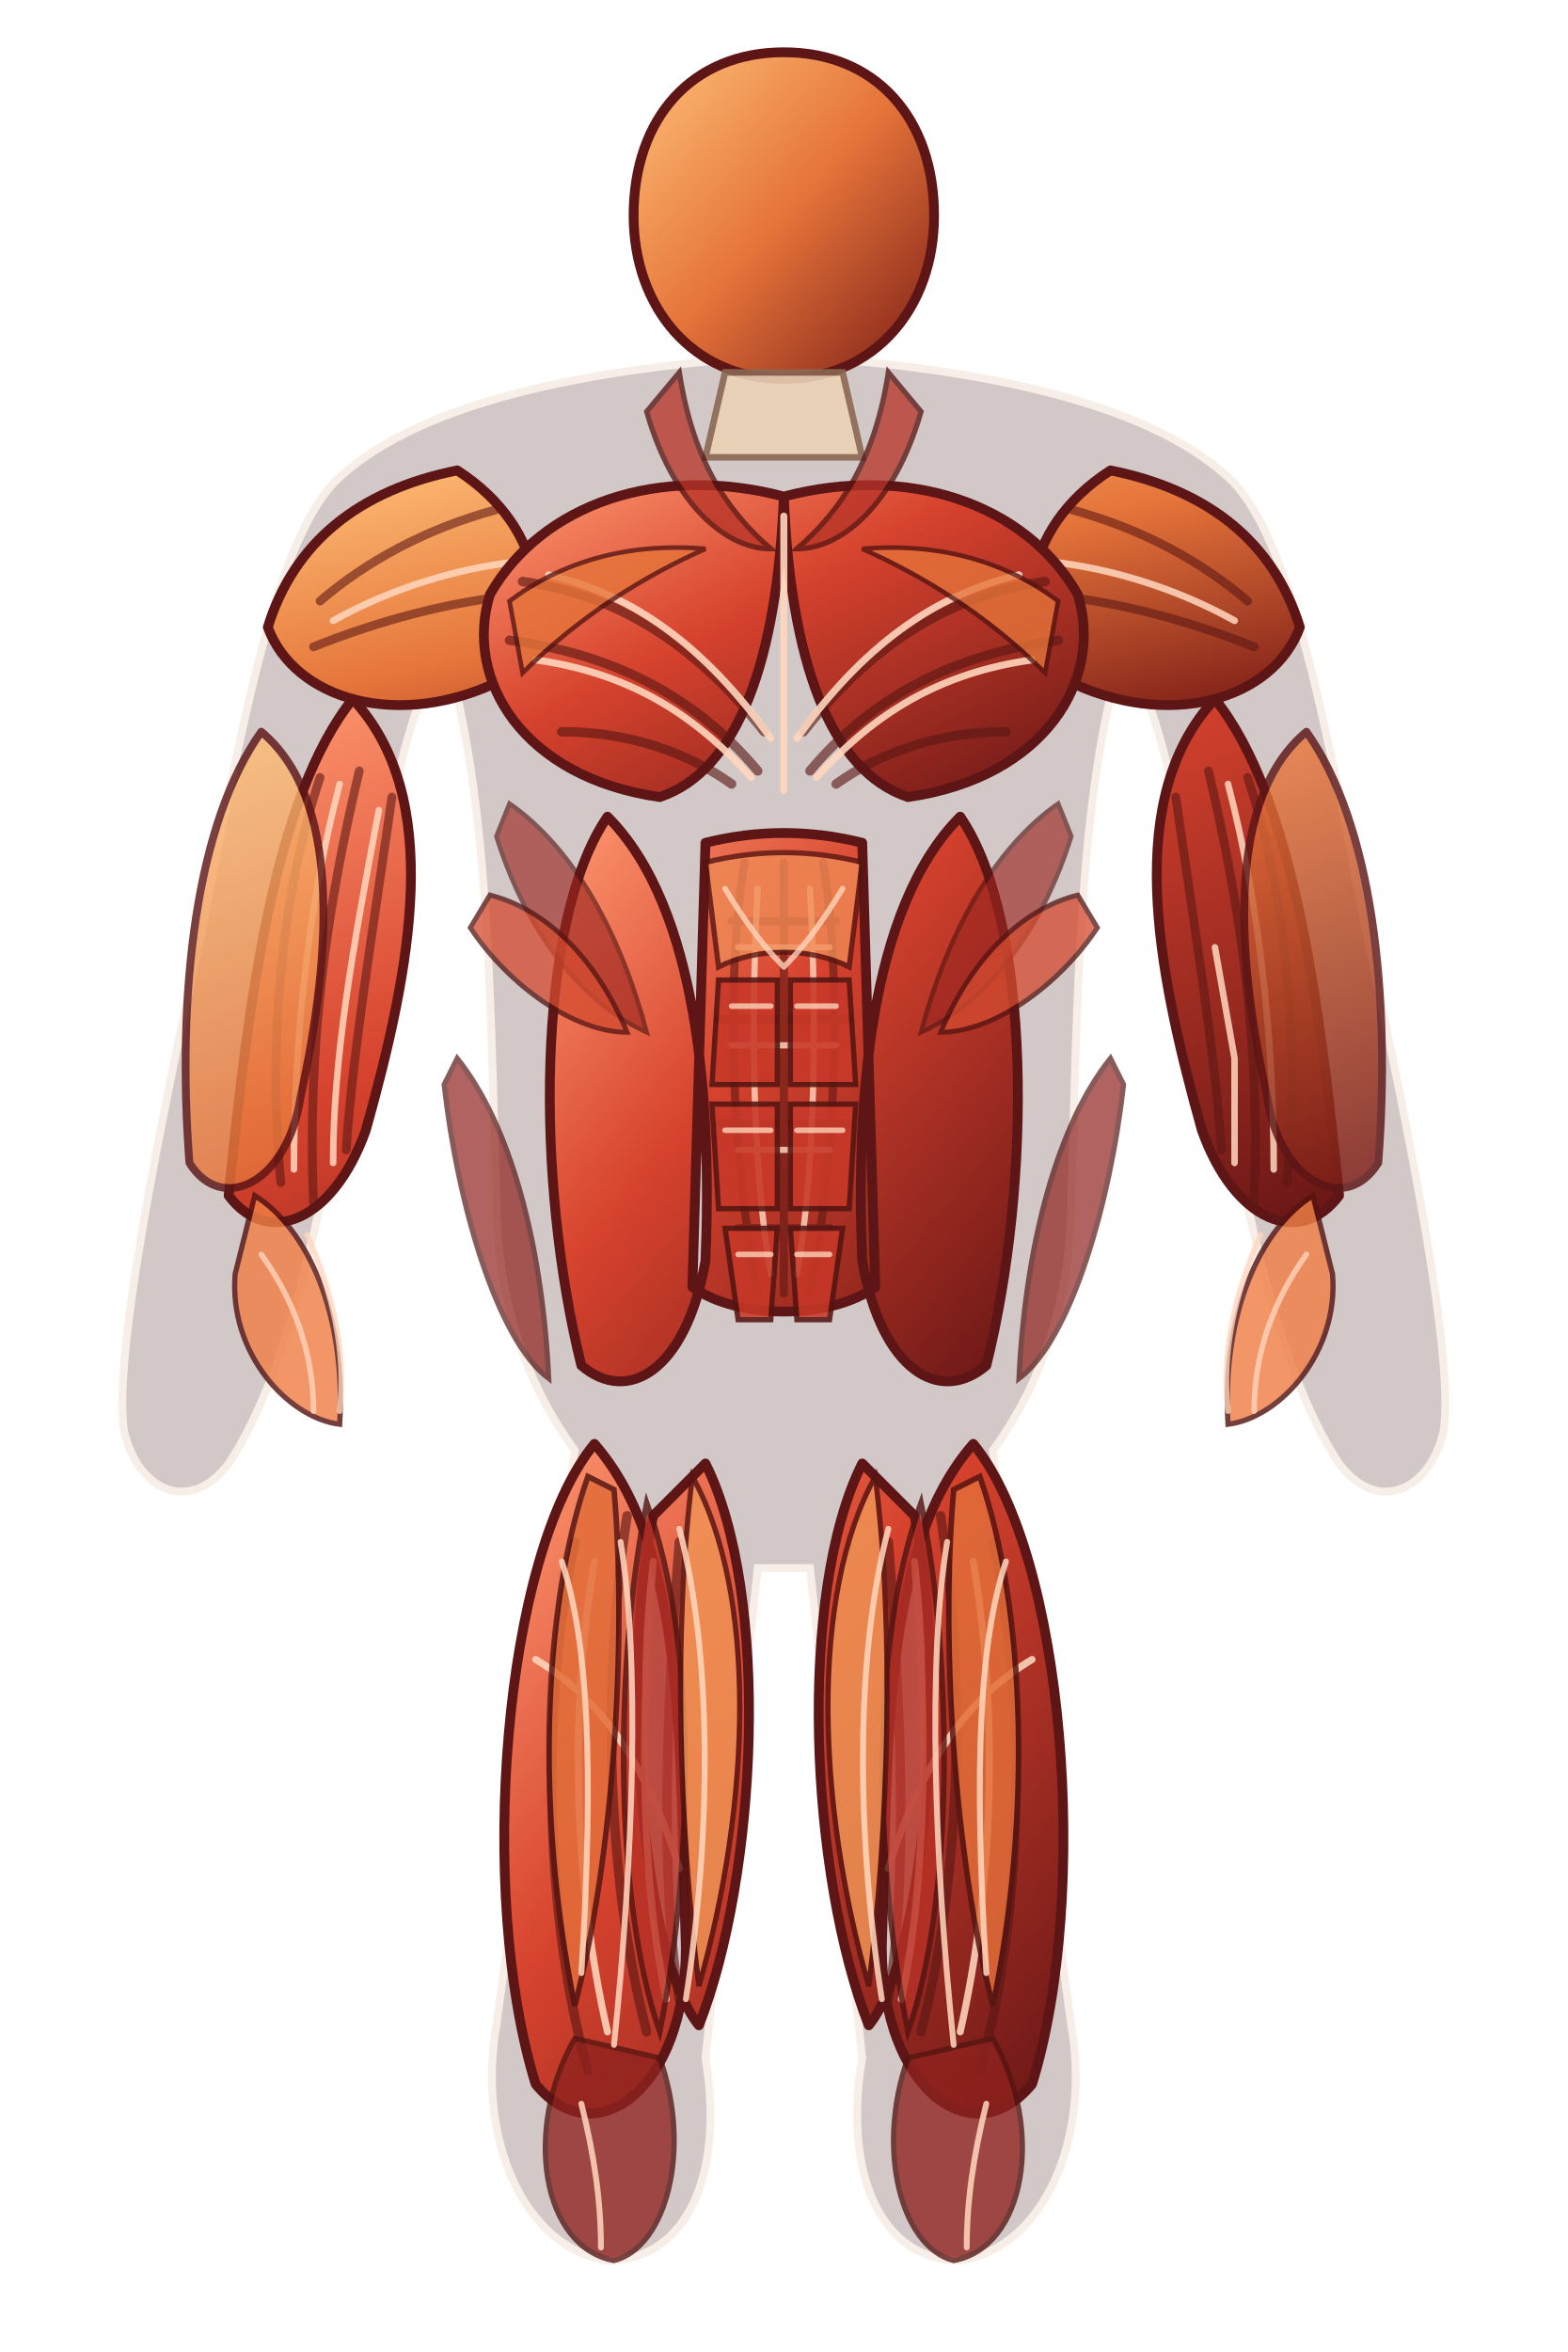
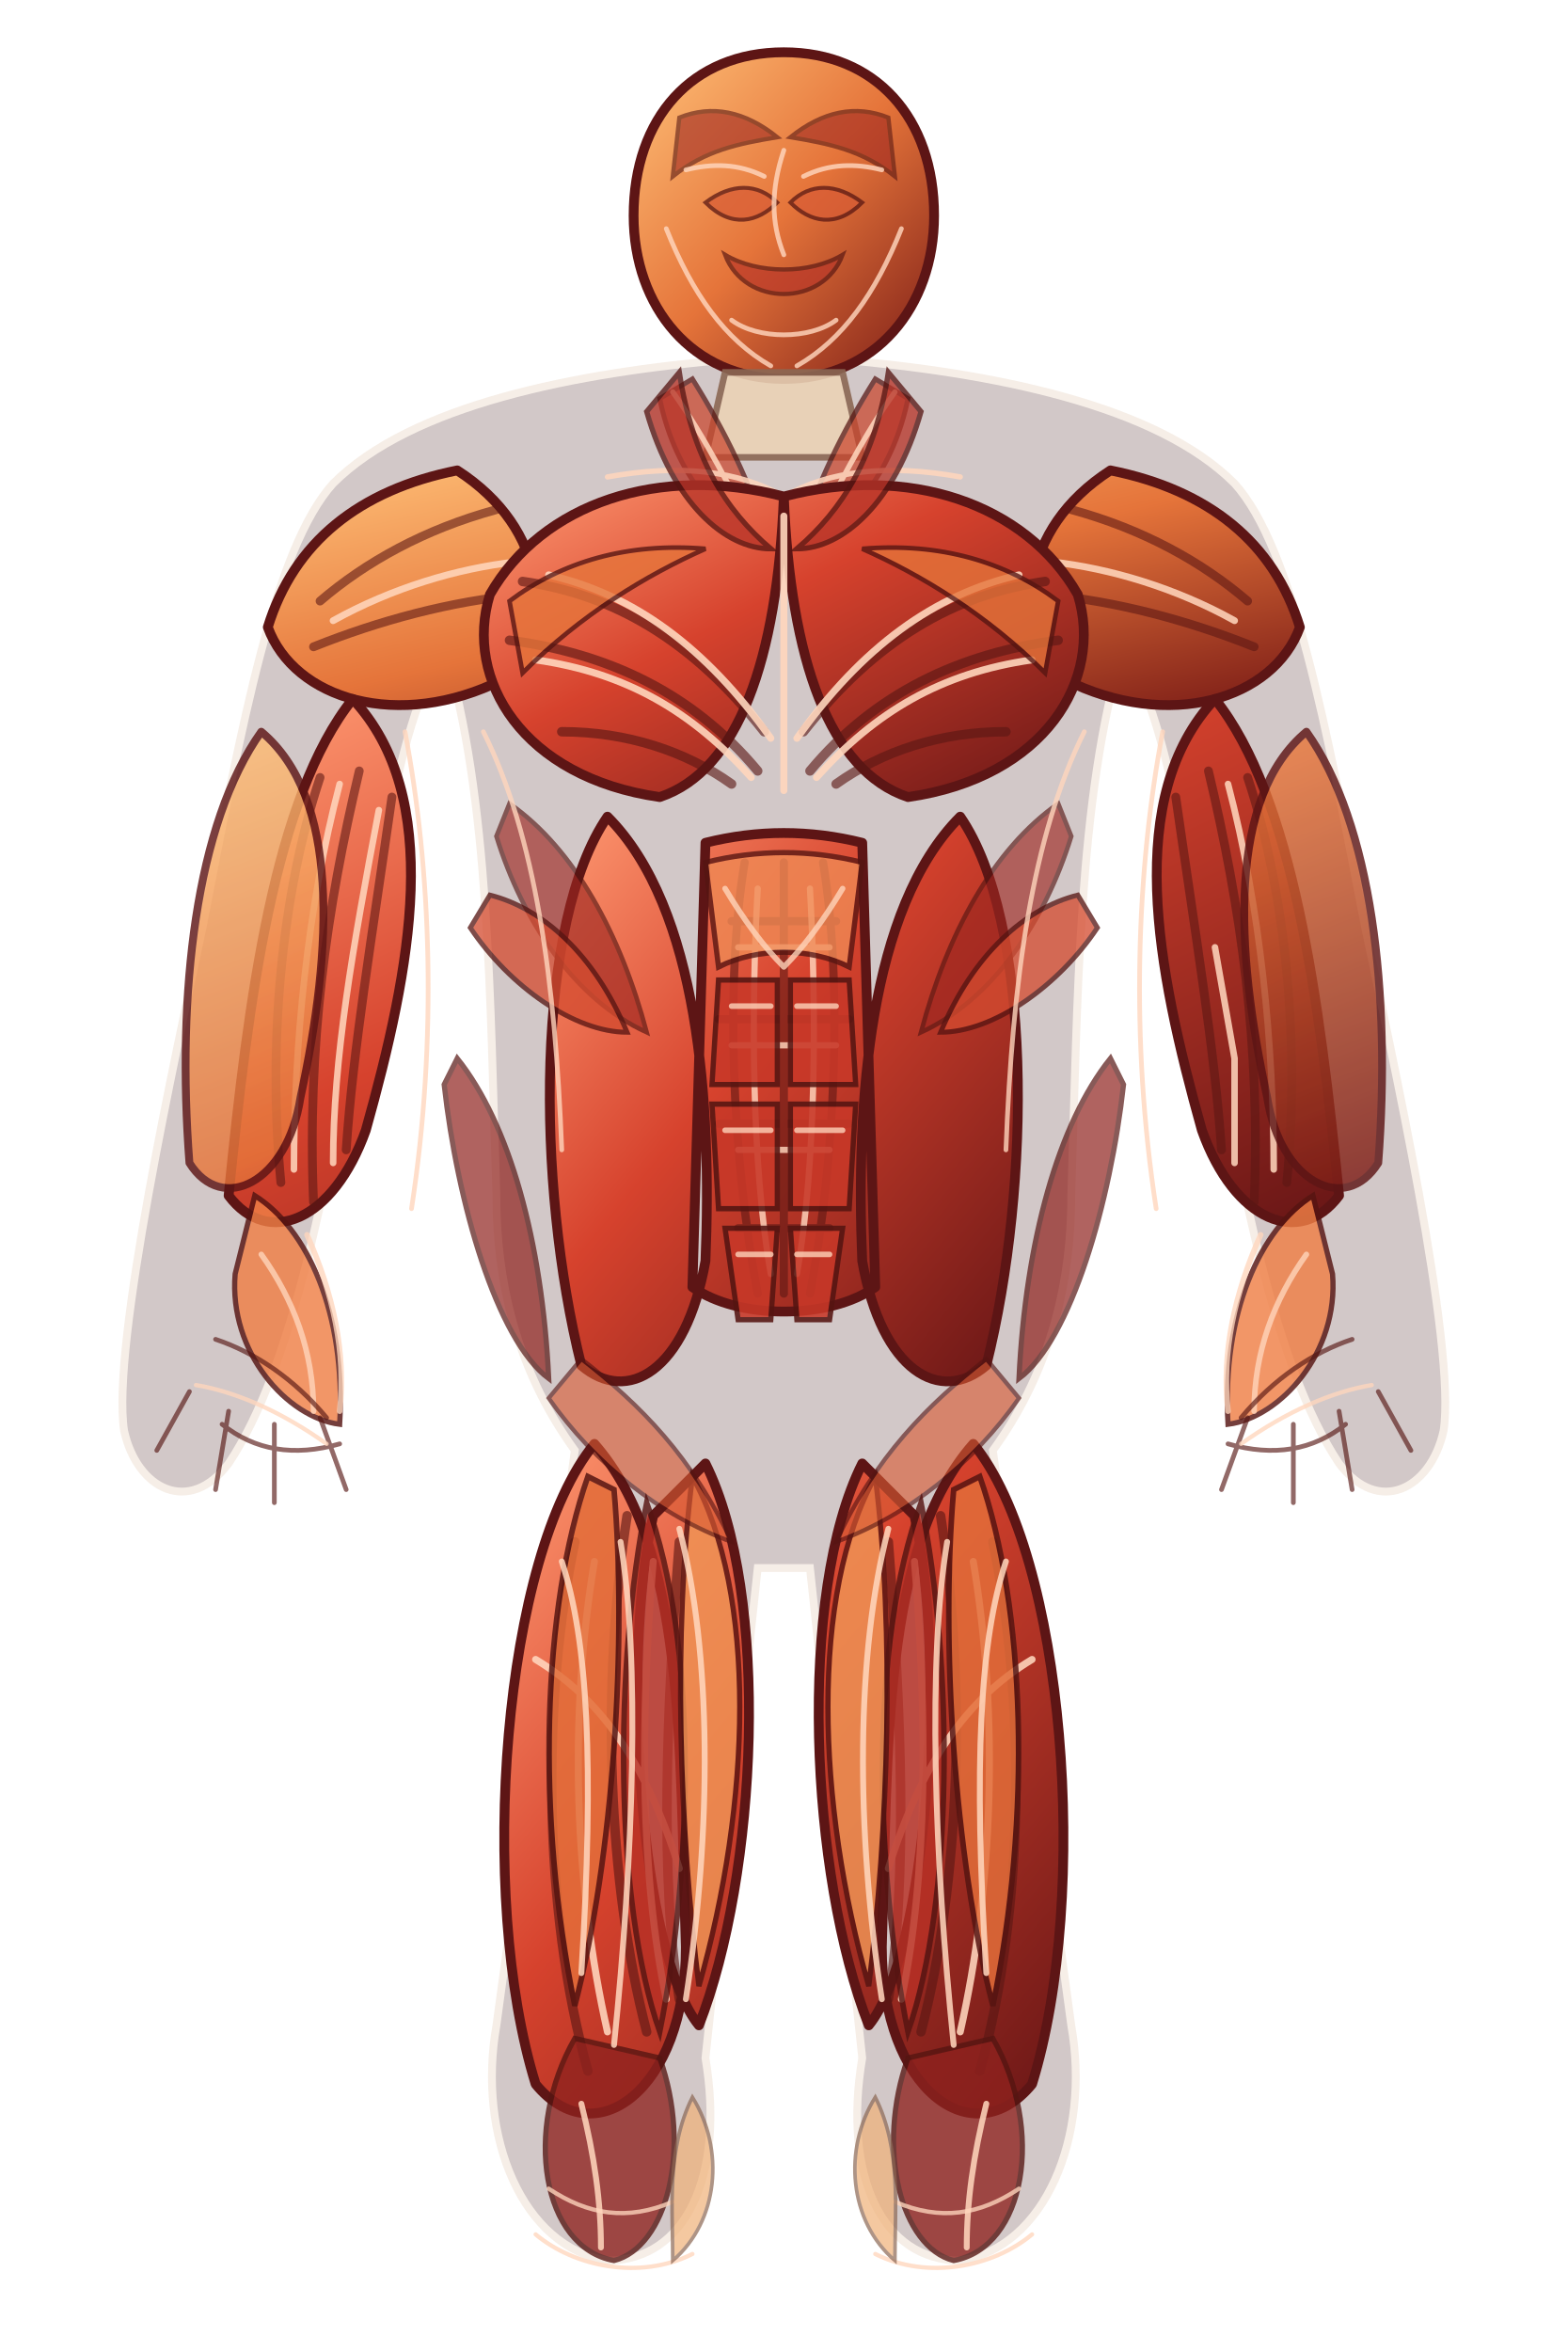
<svg xmlns="http://www.w3.org/2000/svg" viewBox="0 0 240 360">
  <defs>
    <linearGradient id="muscleRed" x1="0" x2="1" y1="0" y2="1">
      <stop offset="0" stop-color="#ff9a72" />
      <stop offset="0.42" stop-color="#d6422d" />
      <stop offset="1" stop-color="#681616" />
    </linearGradient>
    <linearGradient id="muscleOrange" x1="0" x2="1" y1="0" y2="1">
      <stop offset="0" stop-color="#ffc178" />
      <stop offset="0.5" stop-color="#e5743a" />
      <stop offset="1" stop-color="#7a1b16" />
    </linearGradient>
  </defs>
  <path fill="#421717" opacity=".24" stroke="#d8b89b" stroke-width="1.2" d="M112 55 C88 57 63 62 51 74 C42 84 37 111 31 142 C27 161 17 206 19 219 C21 228 29 232 35 224 C45 209 50 181 55 154 C58 136 60 113 68 99 C75 122 75 153 76 183 C76 198 80 211 88 222 L76 310 C73 327 80 344 93 346 C105 346 111 333 108 315 L116 240 L124 240 L132 315 C129 333 135 346 147 346 C160 344 167 327 164 310 L152 222 C160 211 164 198 164 183 C165 153 165 122 172 99 C180 113 182 136 185 154 C190 181 195 209 205 224 C211 232 219 228 221 219 C223 206 213 161 209 142 C203 111 198 84 189 74 C177 62 152 57 128 55 Z" />
  <path fill="url(#muscleOrange)" stroke="#5d1515" stroke-width="1.5" stroke-linejoin="round" d="M97 33 C97 18 106 8 120 8 C134 8 143 18 143 33 C143 47 134 58 120 58 C106 58 97 47 97 33 Z" />
  <path fill="#ead1b5" opacity=".9" stroke="#8b6753" stroke-width="1" d="M111 57 L129 57 L132 70 L108 70 Z" />
+   <path fill="#9d251f" opacity=".58" stroke="#551411" stroke-width=".65" d="M104 18 C109 16 114 17 119 21 C113 22 108 23 103 27 Z M136 18 C131 16 126 17 121 21 C127 22 132 23 137 27 Z" />
+   <path fill="#d85b34" opacity=".72" stroke="#551411" stroke-width=".6" d="M108 31 C112 28 116 28 119 31 C116 34 112 35 108 31 Z M132 31 C128 28 124 28 121 31 C124 34 128 35 132 31 Z" />
+   <path fill="#b73328" opacity=".66" stroke="#551411" stroke-width=".65" d="M111 39 C116 42 124 42 129 39 C126 47 114 47 111 39 Z" />
+   <path fill="none" stroke="#ffd6bd" stroke-width=".72" stroke-linecap="round" opacity=".82" d="M120 23 C118 29 118 34 120 39 M105 26 C109 25 113 25 117 27 M123 27 C127 25 131 25 135 26 M112 49 C116 52 124 52 128 49 M102 35 C106 45 111 52 118 56 M138 35 C134 45 129 52 122 56" />
+   <path fill="#c9442b" opacity=".72" stroke="#551411" stroke-width=".75" d="M106 58 C111 66 115 74 118 84 C109 80 103 71 101 61 Z M134 58 C129 66 125 74 122 84 C131 80 137 71 139 61 Z" />
+   <path fill="none" stroke="#ffd6bd" stroke-width=".82" stroke-linecap="round" opacity=".86" d="M103 60 C108 67 112 75 116 83 M137 60 C132 67 128 75 124 83 M93 73 C104 71 113 72 120 76 M147 73 C136 71 127 72 120 76" />
  <path id="shoulders" data-label="Vai" data-badge-x="172" data-badge-y="82" fill="url(#muscleOrange)" stroke="#5d1515" stroke-width="1.5" stroke-linejoin="round" d="M70 72 C55 75 45 83 41 96 C45 107 61 112 77 104 C85 96 84 81 70 72 Z M170 72 C185 75 195 83 199 96 C195 107 179 112 163 104 C155 96 156 81 170 72 Z" />
  <path fill="none" stroke="#5b1713" stroke-width="1.35" stroke-linecap="round" opacity=".58" d="M49 92 C56 86 65 81 76 78 M48 99 C58 95 69 92 80 91 M160 91 C171 92 182 95 192 99 M164 78 C175 81 184 86 191 92" />
  <path fill="none" stroke="#ffd6bd" stroke-width="1.05" stroke-linecap="round" opacity=".86" d="M51 95 C60 90 70 87 79 86 M161 86 C170 87 180 90 189 95" />
  <path id="chest" data-label="Ngực" data-badge-x="120" data-badge-y="103" fill="url(#muscleRed)" stroke="#5d1515" stroke-width="1.5" stroke-linejoin="round" d="M120 76 C101 71 83 77 75 91 C71 104 80 119 101 122 C113 118 119 101 120 76 Z M120 76 C139 71 157 77 165 91 C169 104 160 119 139 122 C127 118 121 101 120 76 Z" />
  <path fill="none" stroke="#5b1713" stroke-width="1.45" stroke-linecap="round" opacity=".62" d="M80 89 C94 91 106 98 117 112 M78 98 C93 100 106 106 116 118 M86 112 C96 112 105 115 112 120 M160 89 C146 91 134 98 123 112 M162 98 C147 100 134 106 124 118 M154 112 C144 112 135 115 128 120" />
  <path fill="none" stroke="#ffd6bd" stroke-width="1.08" stroke-linecap="round" opacity=".9" d="M84 88 C97 91 108 99 118 113 M82 101 C96 103 106 109 115 119 M156 88 C143 91 132 99 122 113 M158 101 C144 103 134 109 125 119 M120 79 L120 121" />
  <path id="biceps" data-label="Tay trước" data-badge-x="54" data-badge-y="149" fill="url(#muscleRed)" stroke="#5d1515" stroke-width="1.5" stroke-linejoin="round" d="M54 107 C42 122 38 153 35 183 C41 191 51 187 56 173 C63 148 68 122 54 107 Z M186 107 C198 122 202 153 205 183 C199 191 189 187 184 173 C177 148 172 122 186 107 Z" />
  <path fill="none" stroke="#5b1713" stroke-width="1.35" stroke-linecap="round" opacity=".58" d="M49 119 C43 137 41 160 43 181 M55 118 C50 139 47 160 48 184 M60 122 C57 143 54 161 53 176 M191 119 C197 137 199 160 197 181 M185 118 C190 139 193 160 192 184 M180 122 C183 143 186 161 187 176" />
  <path fill="none" stroke="#ffd6bd" stroke-width="1.0" stroke-linecap="round" opacity=".86" d="M52 120 C47 139 45 160 45 179 M58 124 C54 145 51 162 51 178 M188 120 C193 139 195 160 195 179 M182 124 M186 145 189 162 189 178" />
  <path id="triceps" data-label="Tay sau" data-badge-x="30" data-badge-y="148" fill="url(#muscleOrange)" stroke="#5d1515" stroke-width="1.2" stroke-linejoin="round" opacity=".82" d="M40 112 C30 126 27 152 29 178 C34 186 44 181 46 168 C51 145 52 122 40 112 Z M200 112 C210 126 213 152 211 178 C206 186 196 181 194 168 C189 145 188 122 200 112 Z" />
  <path id="core-cardio" data-label="Bụng &amp; Cardio" data-badge-x="120" data-badge-y="165" fill="url(#muscleRed)" stroke="#5d1515" stroke-width="1.5" stroke-linejoin="round" d="M108 129 C116 127 124 127 132 129 L134 197 C127 202 113 202 106 197 Z M93 125 C82 141 82 181 89 209 C96 215 105 210 108 193 C109 169 107 139 93 125 Z M147 125 C158 141 158 181 151 209 C144 215 135 210 132 193 C131 169 133 139 147 125 Z" />
  <path fill="none" stroke="#5b1713" stroke-width="1.25" stroke-linecap="round" opacity=".58" d="M112 141 L128 141 M110 156 L130 156 M110 172 L130 172 M113 188 L127 188 M120 132 L120 198 M114 132 C111 150 112 177 116 198 M126 132 C129 150 128 177 124 198" />
  <path fill="none" stroke="#ffd6bd" stroke-width=".95" stroke-linecap="round" opacity=".82" d="M113 145 L127 145 M112 160 L128 160 M113 176 L127 176 M116 136 C115 154 115 178 118 195 M124 136 C125 154 125 178 122 195" />
  <path id="legs" data-label="Đùi trước" data-badge-x="148" data-badge-y="259" fill="url(#muscleRed)" stroke="#5d1515" stroke-width="1.5" stroke-linejoin="round" d="M91 221 C77 238 73 290 82 319 C91 330 105 320 105 298 C104 267 105 237 91 221 Z M149 221 C163 238 167 290 158 319 C149 330 135 320 135 298 C136 267 135 237 149 221 Z M108 224 C118 244 116 287 107 310 C98 299 95 254 100 232 Z M132 224 C122 244 124 287 133 310 C142 299 145 254 140 232 Z" />
  <path fill="none" stroke="#5b1713" stroke-width="1.45" stroke-linecap="round" opacity=".62" d="M88 236 C83 260 83 292 90 317 M96 232 C92 258 93 288 99 311 M104 236 C102 262 101 288 104 306 M152 236 C157 260 157 292 150 317 M144 232 C148 258 147 288 141 311 M136 236 C138 262 139 288 136 306" />
  <path fill="none" stroke="#ffd6bd" stroke-width="1.08" stroke-linecap="round" opacity=".88" d="M91 239 C87 263 88 289 93 311 M100 239 C98 263 98 287 102 306 M149 239 C153 263 152 289 147 311 M140 239 C142 263 142 287 138 306 M82 254 C92 260 99 270 104 286 M158 254 C148 260 141 270 136 286" />
  <path fill="#b73328" opacity=".76" stroke="#551411" stroke-width=".8" d="M104 57 C106 70 111 78 118 84 C111 84 103 77 99 63 Z M136 57 C134 70 129 78 122 84 C129 84 137 77 141 63 Z" />
  <path fill="#e5743a" opacity=".78" stroke="#551411" stroke-width=".7" d="M78 92 C86 86 96 83 108 84 C99 88 89 94 80 103 Z M162 92 C154 86 144 83 132 84 C141 88 151 94 160 103 Z" />
  <path fill="#9d251f" opacity=".64" stroke="#551411" stroke-width=".7" d="M78 123 C88 130 95 143 99 158 C88 153 80 141 76 128 Z M162 123 C152 130 145 143 141 158 C152 153 160 141 164 128 Z" />
  <path fill="#d44b2f" opacity=".76" stroke="#551411" stroke-width=".75" d="M75 137 C83 139 91 146 96 158 C88 158 78 151 72 142 Z M165 137 C157 139 149 146 144 158 C152 158 162 151 168 142 Z" />
  <path fill="#f08b55" opacity=".78" stroke="#551411" stroke-width=".8" d="M108 132 C116 130 124 130 132 132 L130 148 C124 145 116 145 110 148 Z" />
  <path fill="#c73728" opacity=".88" stroke="#551411" stroke-width=".8" d="M110 150 L119 150 L119 166 L109 166 Z M121 150 L130 150 L131 166 L121 166 Z M109 169 L119 169 L119 185 L110 185 Z M121 169 L131 169 L130 185 L121 185 Z M111 188 L119 188 L118 202 L113 202 Z M121 188 L129 188 L127 202 L122 202 Z" />
  <path fill="none" stroke="#ffd6bd" stroke-width=".85" stroke-linecap="round" opacity=".78" d="M111 136 C114 141 117 145 120 148 M129 136 C126 141 123 145 120 148 M112 154 L118 154 M122 154 L128 154 M111 173 L118 173 M122 173 L129 173 M113 192 L118 192 M122 192 L127 192" />
  <path fill="#8f211d" opacity=".70" stroke="#551411" stroke-width=".8" d="M70 162 C78 172 83 190 84 211 C76 205 70 184 68 166 Z M170 162 C162 172 157 190 156 211 C164 205 170 184 172 166 Z" />
  <path fill="#ef7f45" opacity=".82" stroke="#551411" stroke-width=".8" d="M39 183 C47 188 53 201 52 218 C44 217 35 207 36 195 Z M201 183 C193 188 187 201 188 218 C196 217 205 207 204 195 Z" />
  <path fill="none" stroke="#ffd6bd" stroke-width=".85" stroke-linecap="round" opacity=".78" d="M40 192 C45 199 48 207 48 216 M47 189 C51 198 53 207 52 216 M200 192 C195 199 192 207 192 216 M193 189 C189 198 187 207 188 216" />
  <path fill="#e36d39" opacity=".84" stroke="#551411" stroke-width=".85" d="M90 226 C83 246 82 278 88 307 C94 284 96 251 94 228 Z M150 226 C157 246 158 278 152 307 C146 284 144 251 146 228 Z" />
  <path fill="#b72f25" opacity=".82" stroke="#551411" stroke-width=".85" d="M99 230 C107 252 106 286 101 311 C94 291 94 255 99 230 Z M141 230 C133 252 134 286 139 311 C146 291 146 255 141 230 Z" />
  <path fill="#f09555" opacity=".82" stroke="#551411" stroke-width=".8" d="M106 226 C116 244 115 276 107 304 C104 280 103 250 106 226 Z M134 226 C124 244 125 276 133 304 C136 280 137 250 134 226 Z" />
  <path fill="#8e211d" opacity=".78" stroke="#551411" stroke-width=".8" d="M88 312 C80 326 83 344 94 346 C102 344 106 329 101 315 Z M152 312 C160 326 157 344 146 346 C138 344 134 329 139 315 Z" />
  <path fill="none" stroke="#ffd6bd" stroke-width=".9" stroke-linecap="round" opacity=".86" d="M86 239 C90 251 91 270 89 302 M95 236 C98 254 97 284 94 313 M104 234 C109 253 109 280 105 306 M154 239 C150 251 149 270 151 302 M145 236 C142 254 143 284 146 313 M136 234 C131 253 131 280 135 306 M89 322 C91 330 92 337 92 344 M151 322 C149 330 148 337 148 344" />
+   <path fill="none" stroke="#ffd6bd" stroke-width=".72" stroke-linecap="round" opacity=".8" d="M74 112 C82 128 85 150 86 176 M166 112 C158 128 155 150 154 176 M62 112 C66 133 67 159 63 185 M178 112 C174 133 173 159 177 185" />
+   <path fill="none" stroke="#551411" stroke-width=".72" stroke-linecap="round" opacity=".64" d="M34 218 C39 222 45 223 52 221 M188 221 C195 223 201 222 206 218 M33 205 C39 207 45 211 50 217 M207 205 C201 207 195 211 190 217 M29 213 L24 222 M35 216 L33 228 M42 218 L42 230 M49 217 L53 228 M211 213 L216 222 M205 216 L207 228 M198 218 L198 230 M191 217 L187 228" />
+   <path fill="none" stroke="#ffd6bd" stroke-width=".65" stroke-linecap="round" opacity=".78" d="M30 212 C36 213 43 216 50 221 M210 212 C204 213 197 216 190 221 M84 335 C90 339 96 340 103 337 M137 337 C144 340 150 339 156 335 M82 342 C88 347 98 349 106 345 M158 342 C152 347 142 349 134 345" />
+   <path fill="#d85b34" opacity=".62" stroke="#551411" stroke-width=".65" d="M89 208 C98 215 106 223 112 236 C101 232 91 224 84 214 Z M151 208 C142 215 134 223 128 236 C139 232 149 224 156 214 Z" />
+   <path fill="#f0b178" opacity=".7" stroke="#8b6753" stroke-width=".55" d="M106 321 C111 329 110 340 103 346 C103 338 102 329 106 321 Z M134 321 C129 329 130 340 137 346 C137 338 138 329 134 321 Z" />
</svg>
